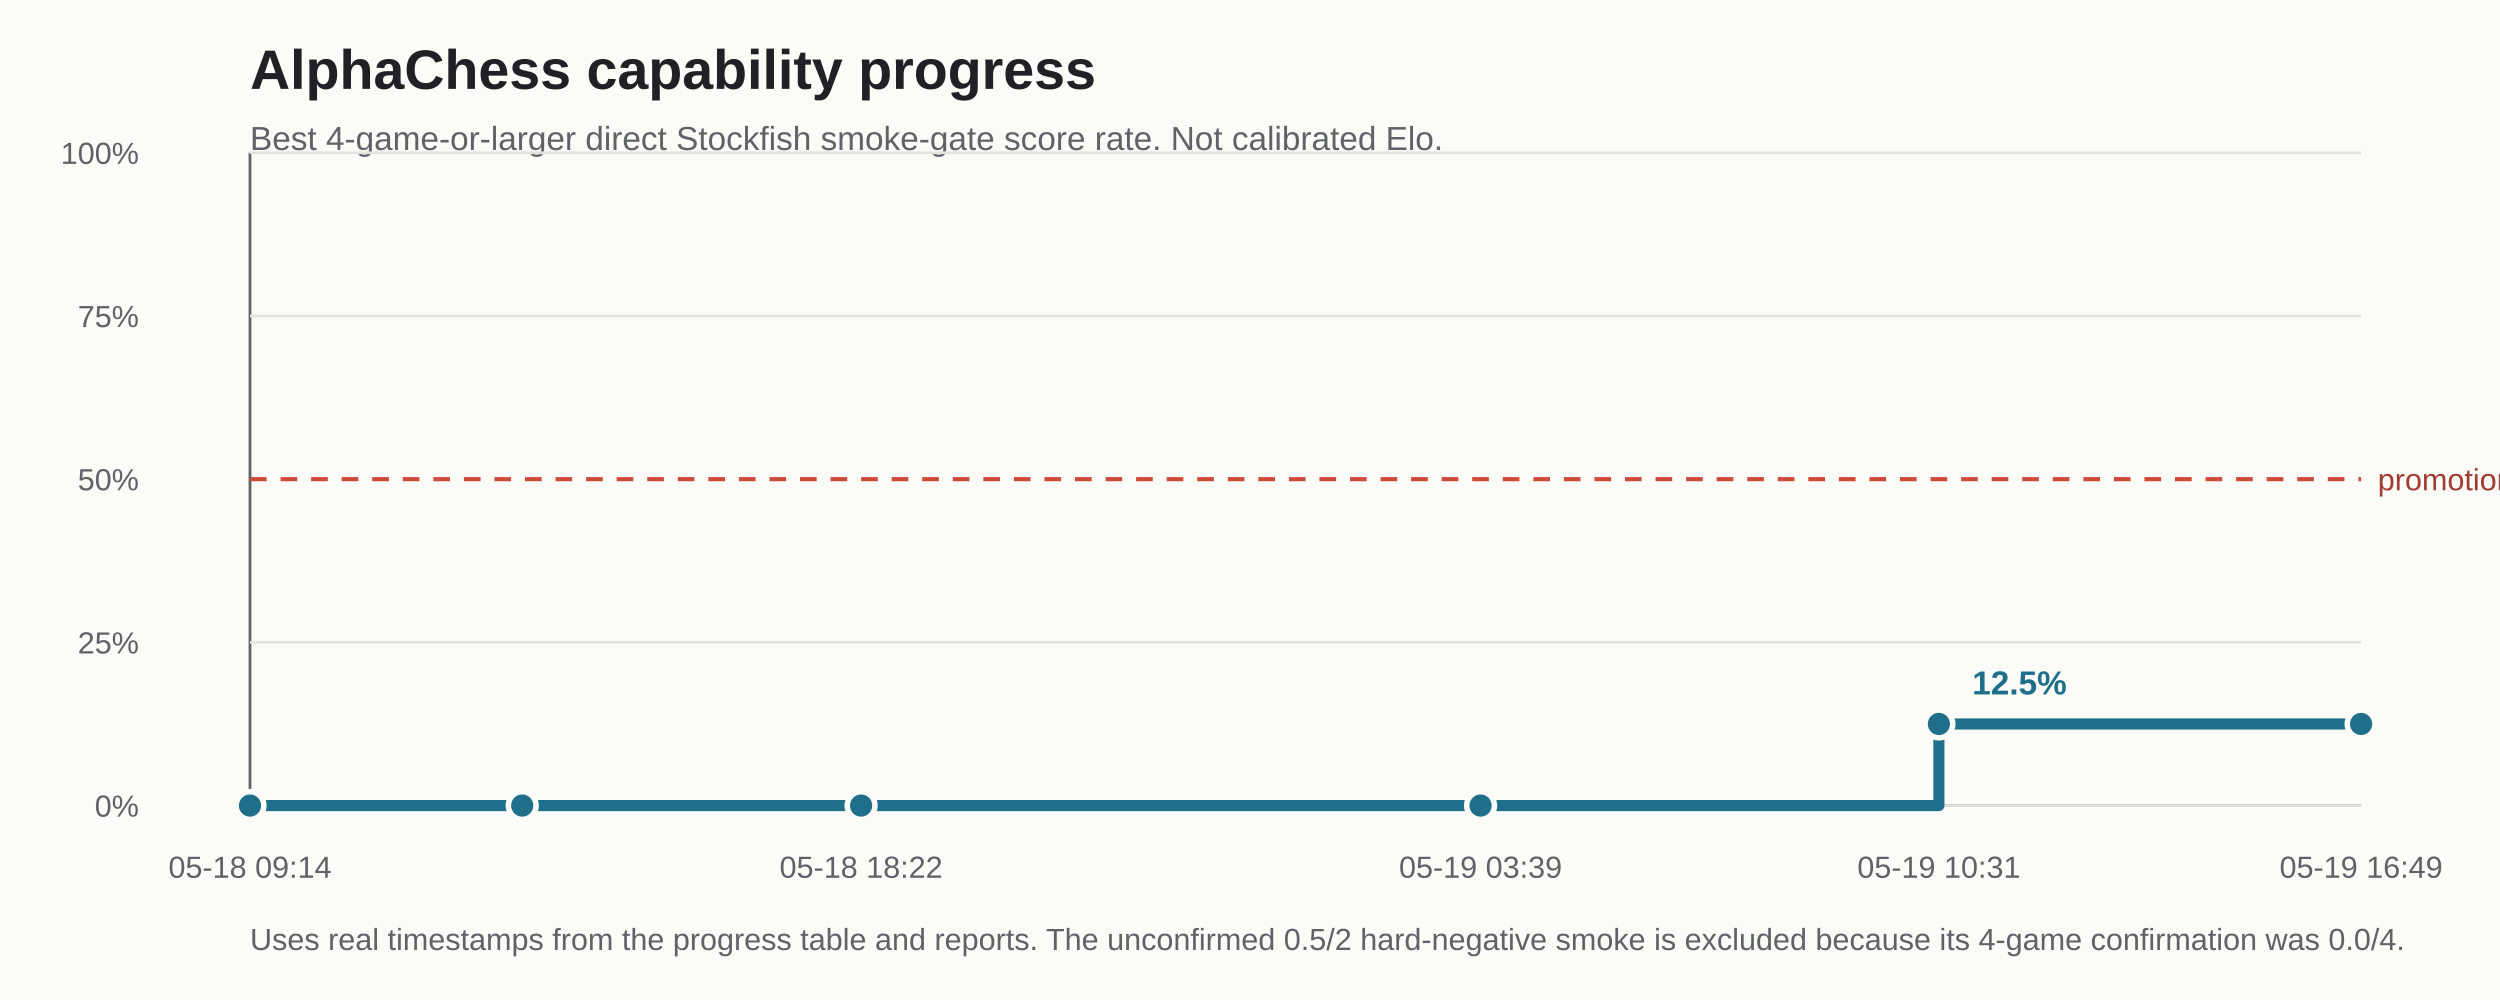
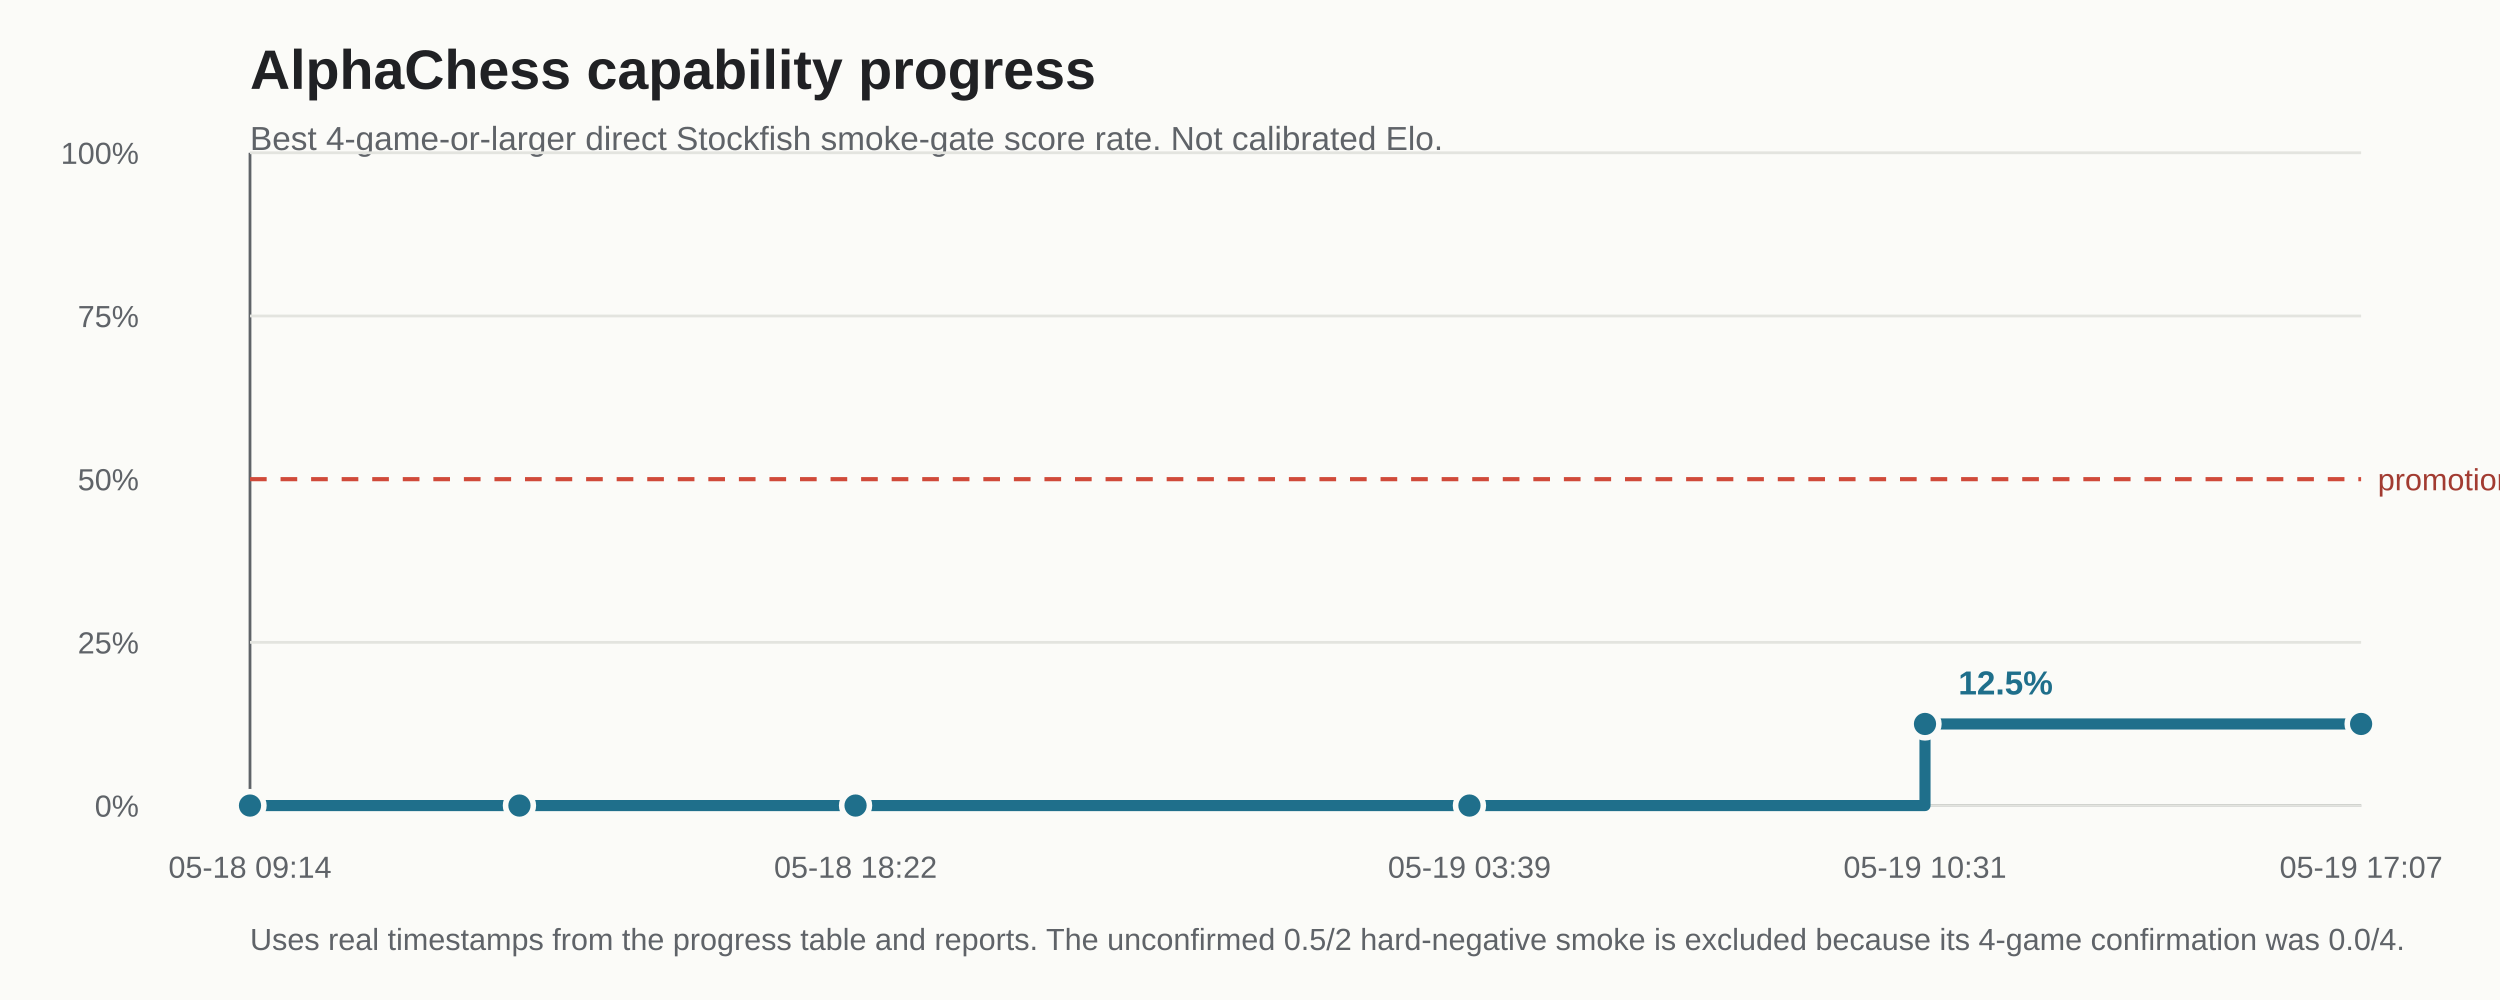
<svg xmlns="http://www.w3.org/2000/svg" width="900" height="360" viewBox="0 0 900 360" role="img" aria-labelledby="title desc">
  <rect width="900" height="360" fill="#fbfbf8" />
  <text x="90" y="32" font-family="Arial, sans-serif" font-size="20" font-weight="700" fill="#202124">AlphaChess capability progress</text>
  <text x="90" y="54" font-family="Arial, sans-serif" font-size="12" fill="#5f6368">Best 4-game-or-larger direct Stockfish smoke-gate score rate. Not calibrated Elo.</text>
  <g font-family="Arial, sans-serif" font-size="11" fill="#5f6368">
    <line x1="90" y1="55" x2="90" y2="290" stroke="#5f6368" stroke-width="1" />
    <line x1="90" y1="290" x2="850" y2="290" stroke="#5f6368" stroke-width="1" />
    <line x1="90" y1="55" x2="850" y2="55" stroke="#e3e4df" stroke-width="1" />
    <line x1="90" y1="113.75" x2="850" y2="113.75" stroke="#e3e4df" stroke-width="1" />
    <line x1="90" y1="172.5" x2="850" y2="172.5" stroke="#d04a3a" stroke-width="1.5" stroke-dasharray="6 5" />
    <line x1="90" y1="231.25" x2="850" y2="231.25" stroke="#e3e4df" stroke-width="1" />
    <line x1="90" y1="290" x2="850" y2="290" stroke="#e3e4df" stroke-width="1" />
    <text x="50" y="59" text-anchor="end">100%</text>
    <text x="50" y="117.75" text-anchor="end">75%</text>
    <text x="50" y="176.5" text-anchor="end">50%</text>
    <text x="50" y="235.25" text-anchor="end">25%</text>
    <text x="50" y="294" text-anchor="end">0%</text>
    <text x="856" y="176.5" fill="#a23b31">promotion gate</text>
    <text x="90" y="316" text-anchor="middle">05-18 09:14</text>
-     <text x="310" y="316" text-anchor="middle">05-18 18:22</text>
-     <text x="533" y="316" text-anchor="middle">05-19 03:39</text>
-     <text x="698" y="316" text-anchor="middle">05-19 10:31</text>
-     <text x="850" y="316" text-anchor="middle">05-19 16:49</text>
+     <text x="308" y="316" text-anchor="middle">05-18 18:22</text>
+     <text x="529" y="316" text-anchor="middle">05-19 03:39</text>
+     <text x="693" y="316" text-anchor="middle">05-19 10:31</text>
+     <text x="850" y="316" text-anchor="middle">05-19 17:07</text>
  </g>
-   <path d="M 90 290 L 533 290 L 698 290 L 698 260.625 L 850 260.625" fill="none" stroke="#1f6f8b" stroke-width="4" stroke-linejoin="round" />
+   <path d="M 90 290 L 529 290 L 693 290 L 693 260.625 L 850 260.625" fill="none" stroke="#1f6f8b" stroke-width="4" stroke-linejoin="round" />
  <g fill="#1f6f8b" stroke="#fbfbf8" stroke-width="2">
    <circle cx="90" cy="290" r="5" />
-     <circle cx="188" cy="290" r="5" />
-     <circle cx="310" cy="290" r="5" />
-     <circle cx="533" cy="290" r="5" />
-     <circle cx="698" cy="260.625" r="5" />
+     <circle cx="187" cy="290" r="5" />
+     <circle cx="308" cy="290" r="5" />
+     <circle cx="529" cy="290" r="5" />
+     <circle cx="693" cy="260.625" r="5" />
    <circle cx="850" cy="260.625" r="5" />
  </g>
-   <text x="710" y="250" font-family="Arial, sans-serif" font-size="12" font-weight="700" fill="#1f6f8b">12.5%</text>
+   <text x="705" y="250" font-family="Arial, sans-serif" font-size="12" font-weight="700" fill="#1f6f8b">12.5%</text>
  <text x="90" y="342" font-family="Arial, sans-serif" font-size="11" fill="#5f6368">Uses real timestamps from the progress table and reports. The unconfirmed 0.5/2 hard-negative smoke is excluded because its 4-game confirmation was 0.0/4.</text>
</svg>
